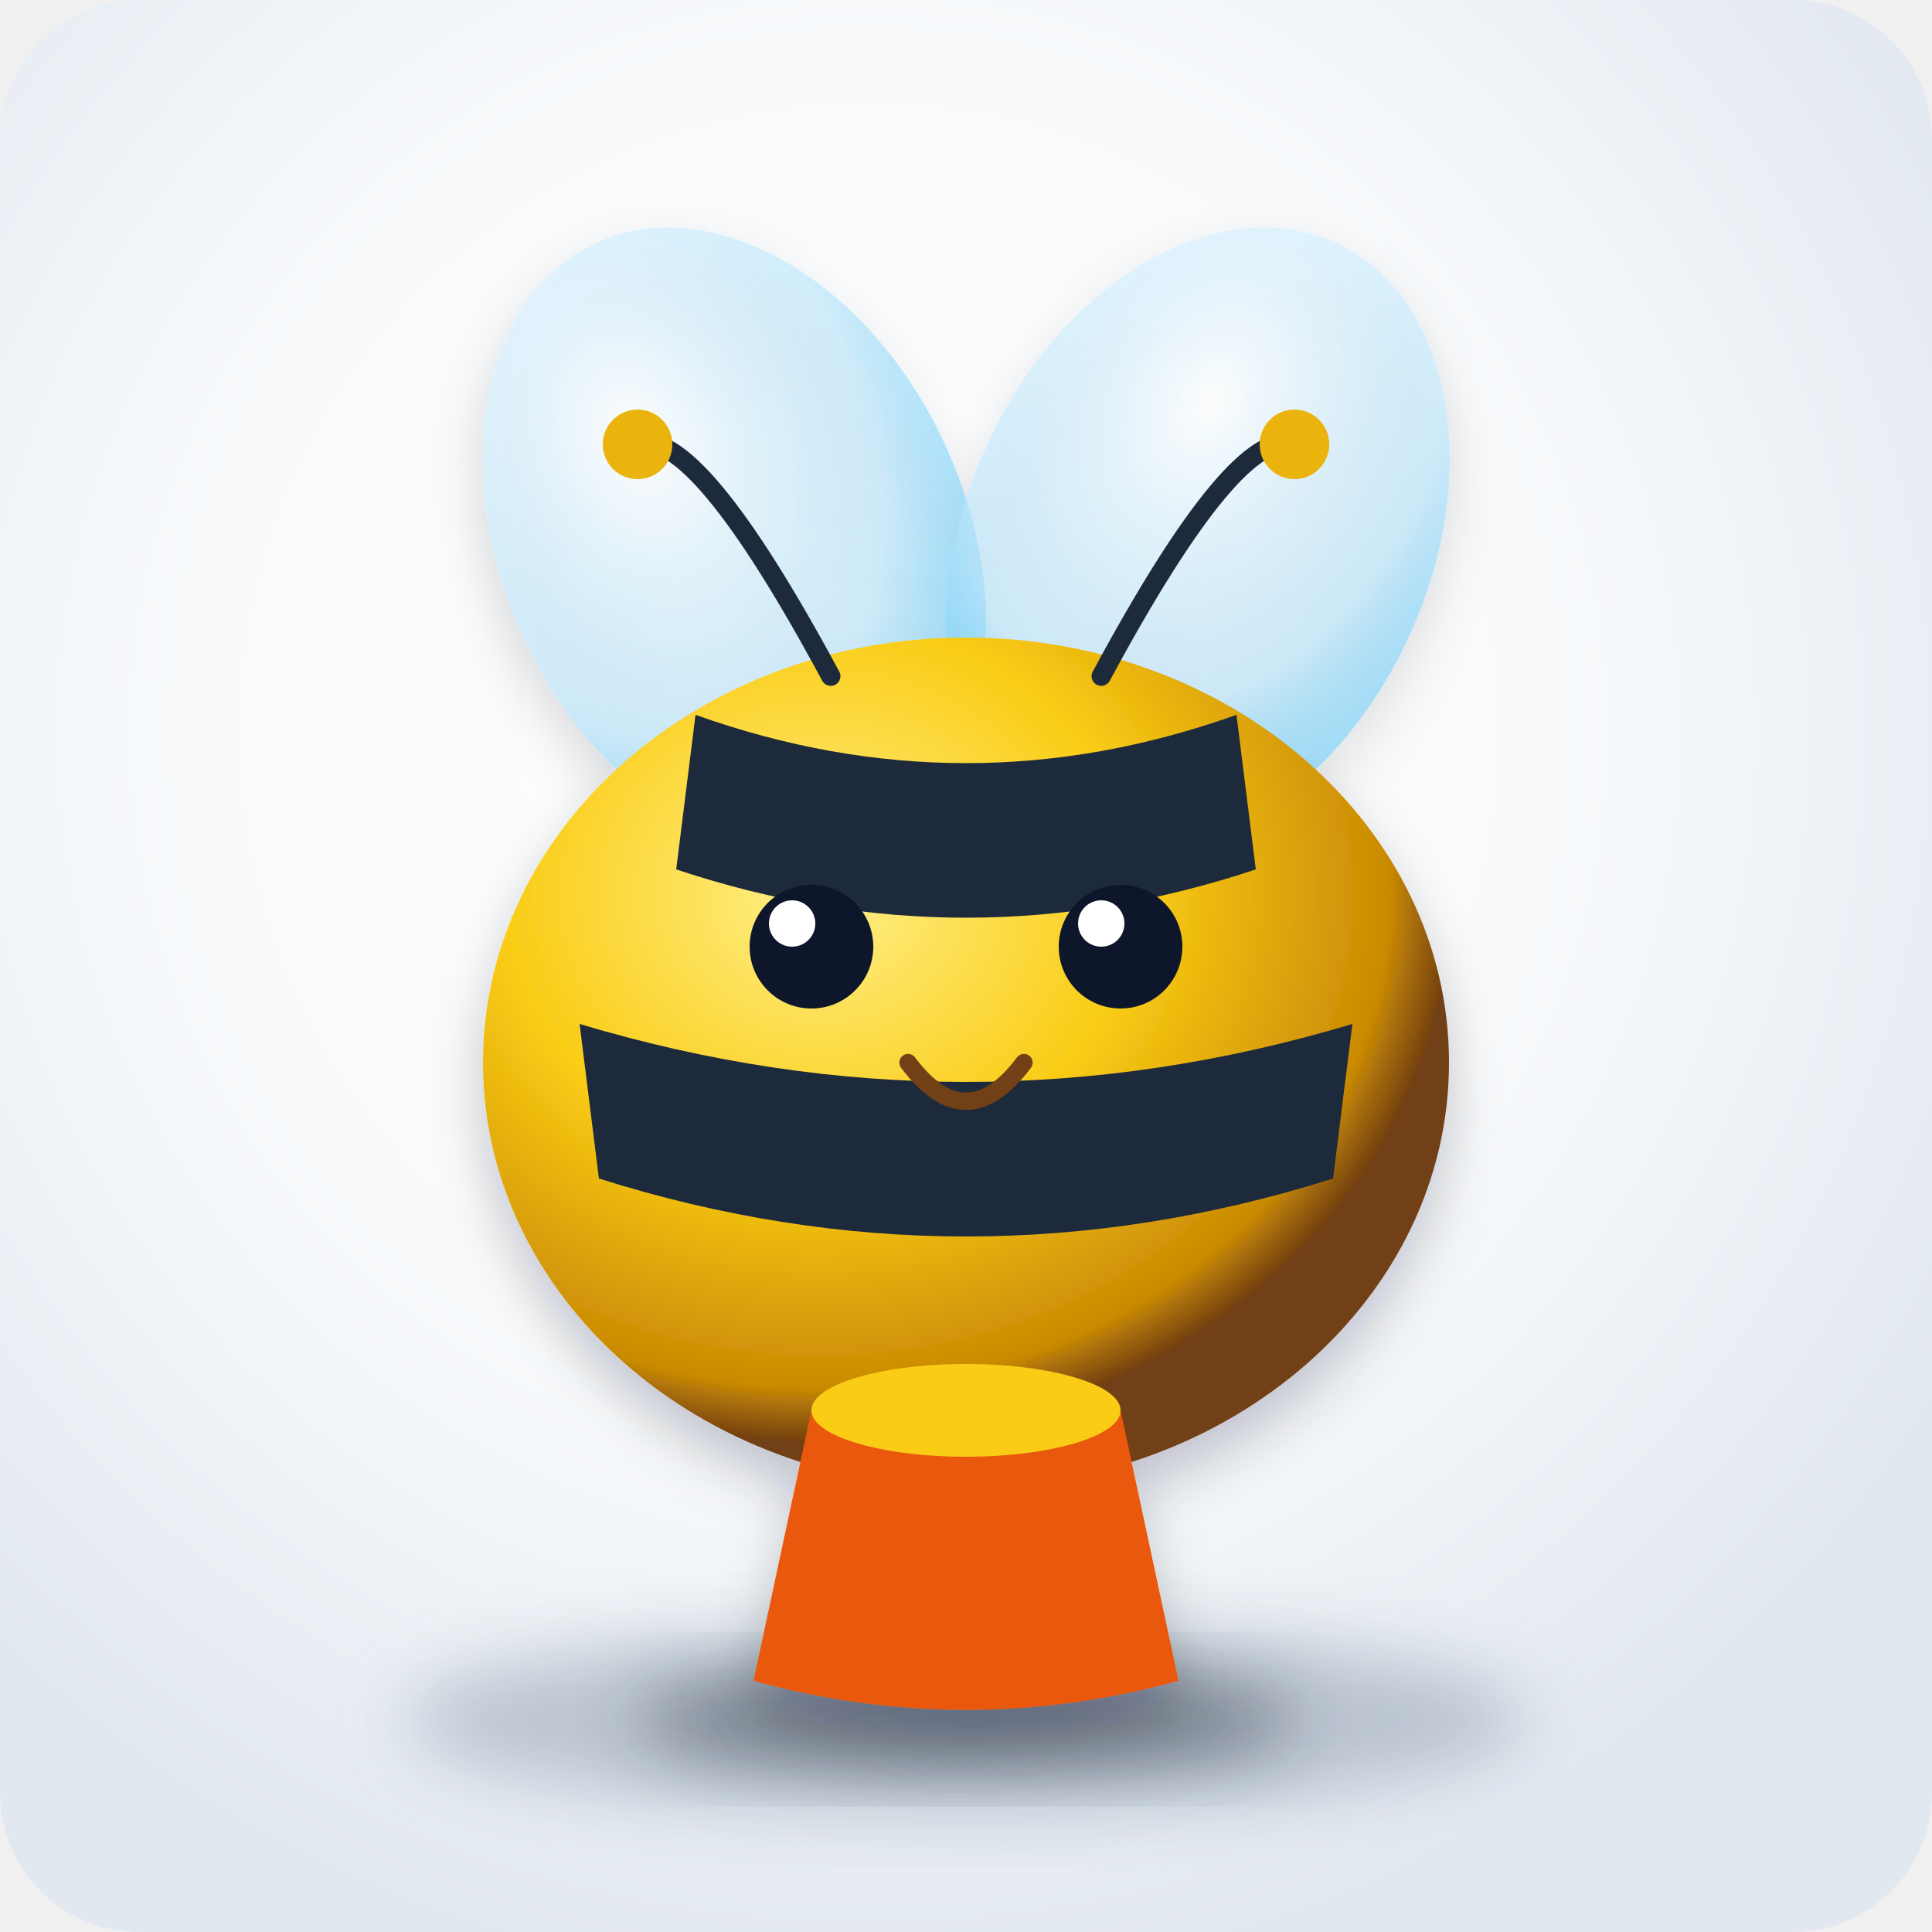
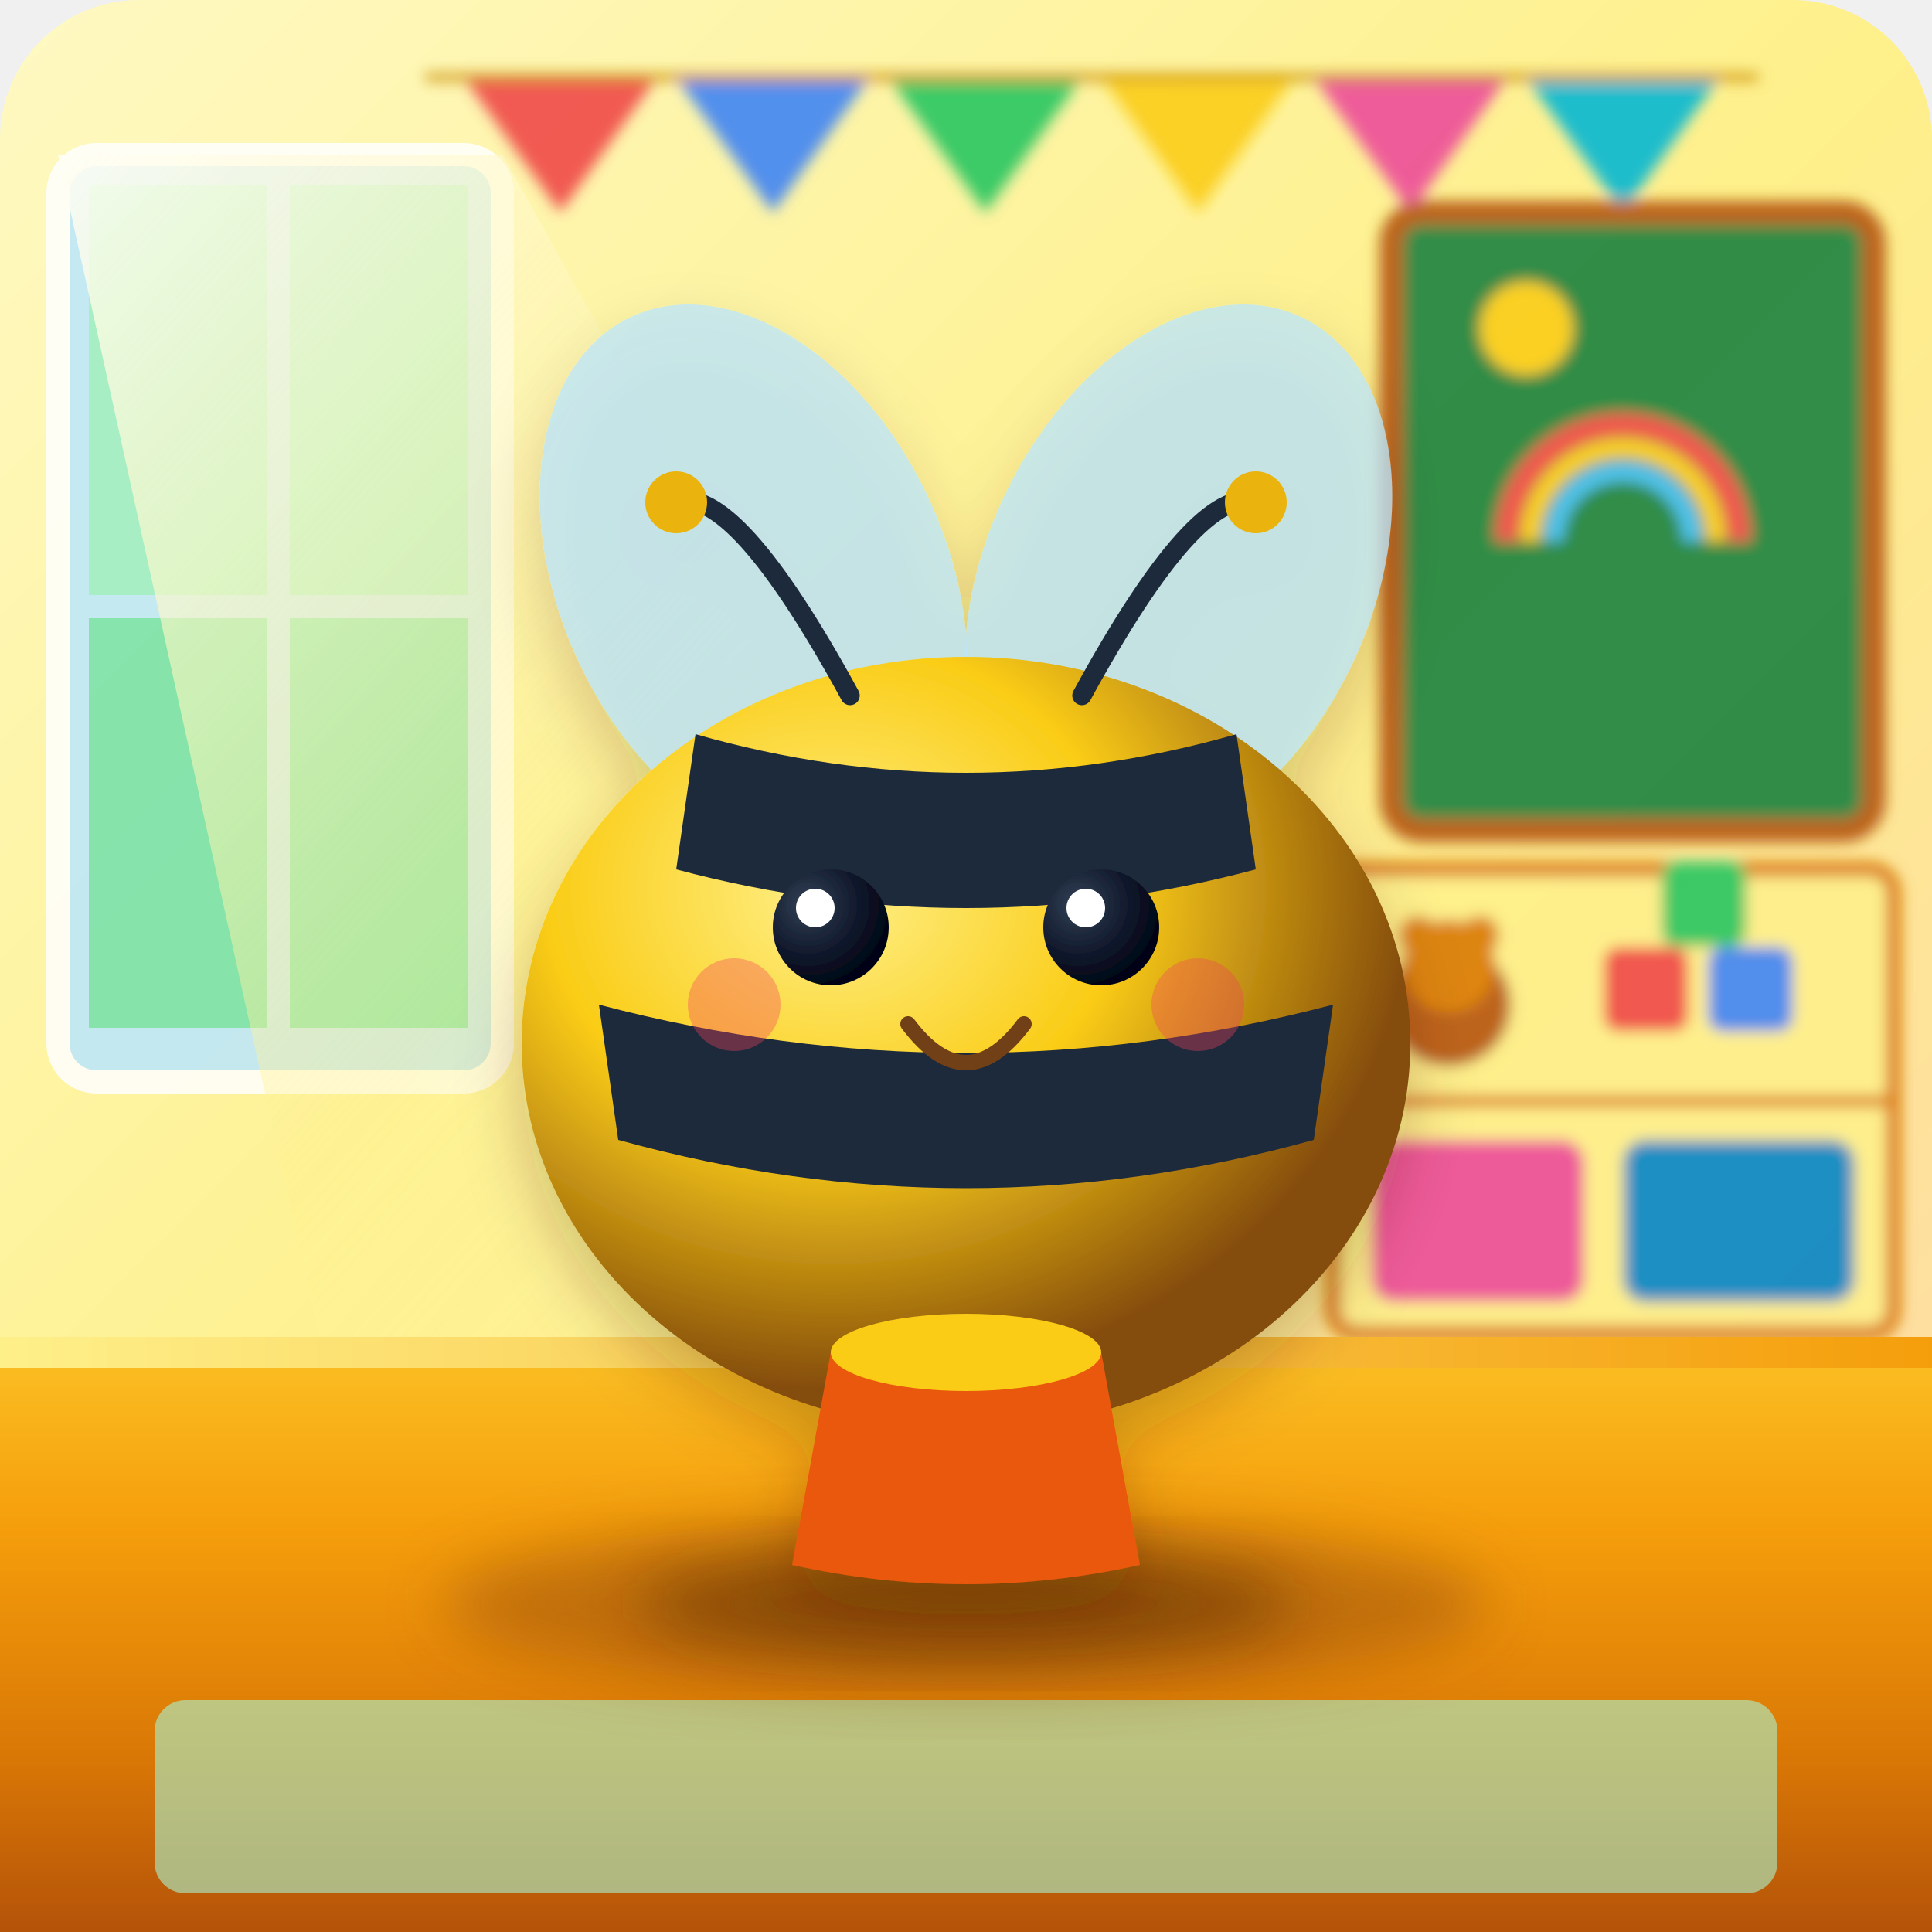
<svg xmlns="http://www.w3.org/2000/svg" viewBox="0 0 500 500" width="100%" height="100%">
  <defs>
-     <radialGradient id="bgGlow" cx="45%" cy="38%" r="65%">
-       <stop offset="0%" stop-color="#ffffff" />
-       <stop offset="55%" stop-color="#f8fafc" />
-       <stop offset="100%" stop-color="#e2e8f0" />
+     <linearGradient id="roomWall" x1="0%" y1="0%" x2="100%" y2="100%">
+       <stop offset="0%" stop-color="#fef9c3" />
+       <stop offset="50%" stop-color="#fef08a" />
+       <stop offset="100%" stop-color="#fed7aa" />
+     </linearGradient>
+     <linearGradient id="sunBeam" x1="0%" y1="0%" x2="100%" y2="100%">
+       <stop offset="0%" stop-color="#ffffff" stop-opacity="0.85" />
+       <stop offset="50%" stop-color="#fef08a" stop-opacity="0.35" />
+       <stop offset="100%" stop-color="#ffffff" stop-opacity="0" />
+     </linearGradient>
+     <linearGradient id="oakTable" x1="0%" y1="0%" x2="0%" y2="100%">
+       <stop offset="0%" stop-color="#fbbf24" />
+       <stop offset="30%" stop-color="#f59e0b" />
+       <stop offset="70%" stop-color="#d97706" />
+       <stop offset="100%" stop-color="#b45309" />
+     </linearGradient>
+     <linearGradient id="tableBevel" x1="0%" y1="0%" x2="100%" y2="0%">
+       <stop offset="0%" stop-color="#fef08a" />
+       <stop offset="100%" stop-color="#f59e0b" />
+     </linearGradient>
+     <filter id="bgBlur" x="-10%" y="-10%" width="120%" height="120%">
+       <feGaussianBlur stdDeviation="1.8" />
+     </filter>
+     <filter id="tableShadow" x="-30%" y="-30%" width="160%" height="160%">
+       <feGaussianBlur stdDeviation="8" />
+     </filter>
+     <filter id="charDepth" x="-20%" y="-20%" width="140%" height="140%">
+       <feDropShadow dx="0" dy="8" stdDeviation="8" flood-color="#451a03" flood-opacity="0.25" />
+     </filter>
+     <radialGradient id="pixarEye" cx="30%" cy="30%" r="70%">
+       <stop offset="0%" stop-color="#334155" />
+       <stop offset="65%" stop-color="#0f172a" />
+       <stop offset="100%" stop-color="#020617" />
    </radialGradient>
-     <filter id="groundShadow" x="-30%" y="-30%" width="160%" height="160%">
-       <feGaussianBlur stdDeviation="9" />
-     </filter>
-     <filter id="clayShadow" x="-25%" y="-25%" width="150%" height="150%">
-       <feDropShadow dx="0" dy="7" stdDeviation="7" flood-color="#0f172a" flood-opacity="0.22" />
-     </filter>
-     <filter id="softGlow" x="-20%" y="-20%" width="140%" height="140%">
-       <feGaussianBlur stdDeviation="3" result="blur" />
-       <feComposite in="SourceGraphic" in2="blur" operator="over" />
-     </filter>
-     <radialGradient id="beeYellow" cx="35%" cy="30%" r="65%">
+     <radialGradient id="beeGold" cx="35%" cy="30%" r="65%">
      <stop offset="0%" stop-color="#fef08a" />
      <stop offset="50%" stop-color="#facc15" />
-       <stop offset="90%" stop-color="#ca8a04" />
-       <stop offset="100%" stop-color="#713f12" />
-     </radialGradient>
-     <radialGradient id="wingGlow" cx="40%" cy="30%" r="70%">
-       <stop offset="0%" stop-color="#ffffff" stop-opacity="0.9" />
-       <stop offset="70%" stop-color="#bae6fd" stop-opacity="0.6" />
-       <stop offset="100%" stop-color="#38bdf8" stop-opacity="0.4" />
+       <stop offset="100%" stop-color="#854d0e" />
    </radialGradient>
  </defs>
-   <rect width="500" height="500" rx="36" fill="url(#bgGlow)" />
-   <ellipse cx="250" cy="445" rx="145" ry="24" fill="#64748b" opacity="0.35" filter="url(#groundShadow)" />
-   <ellipse cx="250" cy="445" rx="85" ry="14" fill="#1e293b" opacity="0.45" filter="url(#groundShadow)" />
-   <g filter="url(#clayShadow)">
-     <ellipse cx="190" cy="140" rx="60" ry="85" transform="rotate(-25 190 140)" fill="url(#wingGlow)" />
-     <ellipse cx="310" cy="140" rx="60" ry="85" transform="rotate(25 310 140)" fill="url(#wingGlow)" />
-     <ellipse cx="250" cy="275" rx="125" ry="110" fill="url(#beeYellow)" />
-     <path d="M 180 185 Q 250 210 320 185 L 325 225 Q 250 250 175 225 Z" fill="#1e293b" />
-     <path d="M 150 265 Q 250 295 350 265 L 345 305 Q 250 335 155 305 Z" fill="#1e293b" />
-     <path d="M 215 175 Q 180 110 165 115" fill="none" stroke="#1e293b" stroke-width="5" stroke-linecap="round" />
-     <circle cx="165" cy="115" r="9" fill="#eab308" />
-     <path d="M 285 175 Q 320 110 335 115" fill="none" stroke="#1e293b" stroke-width="5" stroke-linecap="round" />
-     <circle cx="335" cy="115" r="9" fill="#eab308" />
-     <circle cx="210" cy="245" r="16" fill="#0f172a" />
-     <circle cx="290" cy="245" r="16" fill="#0f172a" />
-     <circle cx="205" cy="239" r="6" fill="#ffffff" />
-     <circle cx="285" cy="239" r="6" fill="#ffffff" />
-     <path d="M 235 275 Q 250 295 265 275" fill="none" stroke="#713f12" stroke-width="4.5" stroke-linecap="round" />
-     <path d="M 210 365 Q 250 350 290 365 L 305 435 Q 250 450 195 435 Z" fill="#ea580c" />
-     <ellipse cx="250" cy="365" rx="40" ry="12" fill="#facc15" />
+   <rect width="500" height="500" rx="36" fill="url(#roomWall)" />
+   <g opacity="0.85">
+     <rect x="15" y="40" width="115" height="240" rx="10" fill="#bae6fd" stroke="#ffffff" stroke-width="6" />
+     <rect x="23" y="48" width="46" height="106" fill="#86efac" opacity="0.65" />
+     <rect x="75" y="48" width="46" height="106" fill="#86efac" opacity="0.65" />
+     <rect x="23" y="160" width="46" height="106" fill="#4ade80" opacity="0.65" />
+     <rect x="75" y="160" width="46" height="106" fill="#4ade80" opacity="0.65" />
+     <polygon points="15,40 130,40 320,380 90,380" fill="url(#sunBeam)" />
+   </g>
+   <g filter="url(#bgBlur)" opacity="0.88">
+     <polygon points="120,20 145,55 170,20" fill="#ef4444" />
+     <polygon points="175,20 200,55 225,20" fill="#3b82f6" />
+     <polygon points="230,20 255,55 280,20" fill="#22c55e" />
+     <polygon points="285,20 310,55 335,20" fill="#facc15" />
+     <polygon points="340,20 365,55 390,20" fill="#ec4899" />
+     <polygon points="395,20 420,55 445,20" fill="#06b6d4" />
+     <line x1="110" y1="20" x2="455" y2="20" stroke="#ca8a04" stroke-width="2" />
+     <rect x="360" y="55" width="125" height="160" rx="8" fill="#15803d" stroke="#b45309" stroke-width="6" />
+     <path d="M 390 140 A 30 30 0 0 1 450 140" fill="none" stroke="#ef4444" stroke-width="6" />
+     <path d="M 396 140 A 24 24 0 0 1 444 140" fill="none" stroke="#facc15" stroke-width="5" />
+     <path d="M 402 140 A 18 18 0 0 1 438 140" fill="none" stroke="#38bdf8" stroke-width="5" />
+     <circle cx="395" cy="85" r="12" fill="#facc15" />
+     <rect x="345" y="225" width="145" height="120" rx="6" fill="#fef08a" stroke="#d97706" stroke-width="4" />
+     <line x1="345" y1="285" x2="490" y2="285" stroke="#d97706" stroke-width="3" />
+     <circle cx="375" cy="260" r="16" fill="#b45309" />
+     <circle cx="375" cy="250" r="12" fill="#d97706" />
+     <circle cx="367" cy="242" r="5" fill="#d97706" />
+     <circle cx="383" cy="242" r="5" fill="#d97706" />
+     <rect x="415" y="245" width="22" height="22" rx="4" fill="#ef4444" />
+     <rect x="442" y="245" width="22" height="22" rx="4" fill="#3b82f6" />
+     <rect x="430" y="223" width="22" height="22" rx="4" fill="#22c55e" />
+     <rect x="355" y="295" width="55" height="42" rx="6" fill="#ec4899" />
+     <rect x="420" y="295" width="60" height="42" rx="6" fill="#0284c7" />
+   </g>
+   <path d="M 0 350 L 500 350 L 500 500 L 0 500 Z" fill="url(#oakTable)" />
+   <rect x="0" y="346" width="500" height="8" fill="url(#tableBevel)" />
+   <rect x="40" y="440" width="420" height="50" rx="8" fill="#a7f3d0" opacity="0.6" />
+   <ellipse cx="250" cy="415" rx="135" ry="22" fill="#78350f" opacity="0.38" filter="url(#tableShadow)" />
+   <ellipse cx="250" cy="415" rx="85" ry="14" fill="#451a03" opacity="0.45" filter="url(#tableShadow)" />
+   <g filter="url(#charDepth)">
+     <ellipse cx="195" cy="150" rx="50" ry="75" transform="rotate(-25 195 150)" fill="#bae6fd" opacity="0.75" />
+     <ellipse cx="305" cy="150" rx="50" ry="75" transform="rotate(25 305 150)" fill="#bae6fd" opacity="0.75" />
+     <ellipse cx="250" cy="270" rx="115" ry="100" fill="url(#beeGold)" />
+     <path d="M 180 190 Q 250 210 320 190 L 325 225 Q 250 245 175 225 Z" fill="#1e293b" />
+     <path d="M 155 260 Q 250 285 345 260 L 340 295 Q 250 320 160 295 Z" fill="#1e293b" />
+     <path d="M 220 180 Q 190 125 175 130" fill="none" stroke="#1e293b" stroke-width="5" stroke-linecap="round" />
+     <circle cx="175" cy="130" r="8" fill="#eab308" />
+     <path d="M 280 180 Q 310 125 325 130" fill="none" stroke="#1e293b" stroke-width="5" stroke-linecap="round" />
+     <circle cx="325" cy="130" r="8" fill="#eab308" />
+     <circle cx="215" cy="240" r="15" fill="url(#pixarEye)" />
+     <circle cx="285" cy="240" r="15" fill="url(#pixarEye)" />
+     <circle cx="211" cy="235" r="5" fill="#ffffff" />
+     <circle cx="281" cy="235" r="5" fill="#ffffff" />
+     <circle cx="190" cy="260" r="12" fill="#f43f5e" opacity="0.35" />
+     <circle cx="310" cy="260" r="12" fill="#f43f5e" opacity="0.35" />
+     <path d="M 235 265 Q 250 285 265 265" fill="none" stroke="#713f12" stroke-width="4" stroke-linecap="round" />
+     <path d="M 215 350 Q 250 340 285 350 L 295 405 Q 250 415 205 405 Z" fill="#ea580c" />
+     <ellipse cx="250" cy="350" rx="35" ry="10" fill="#facc15" />
  </g>
</svg>
